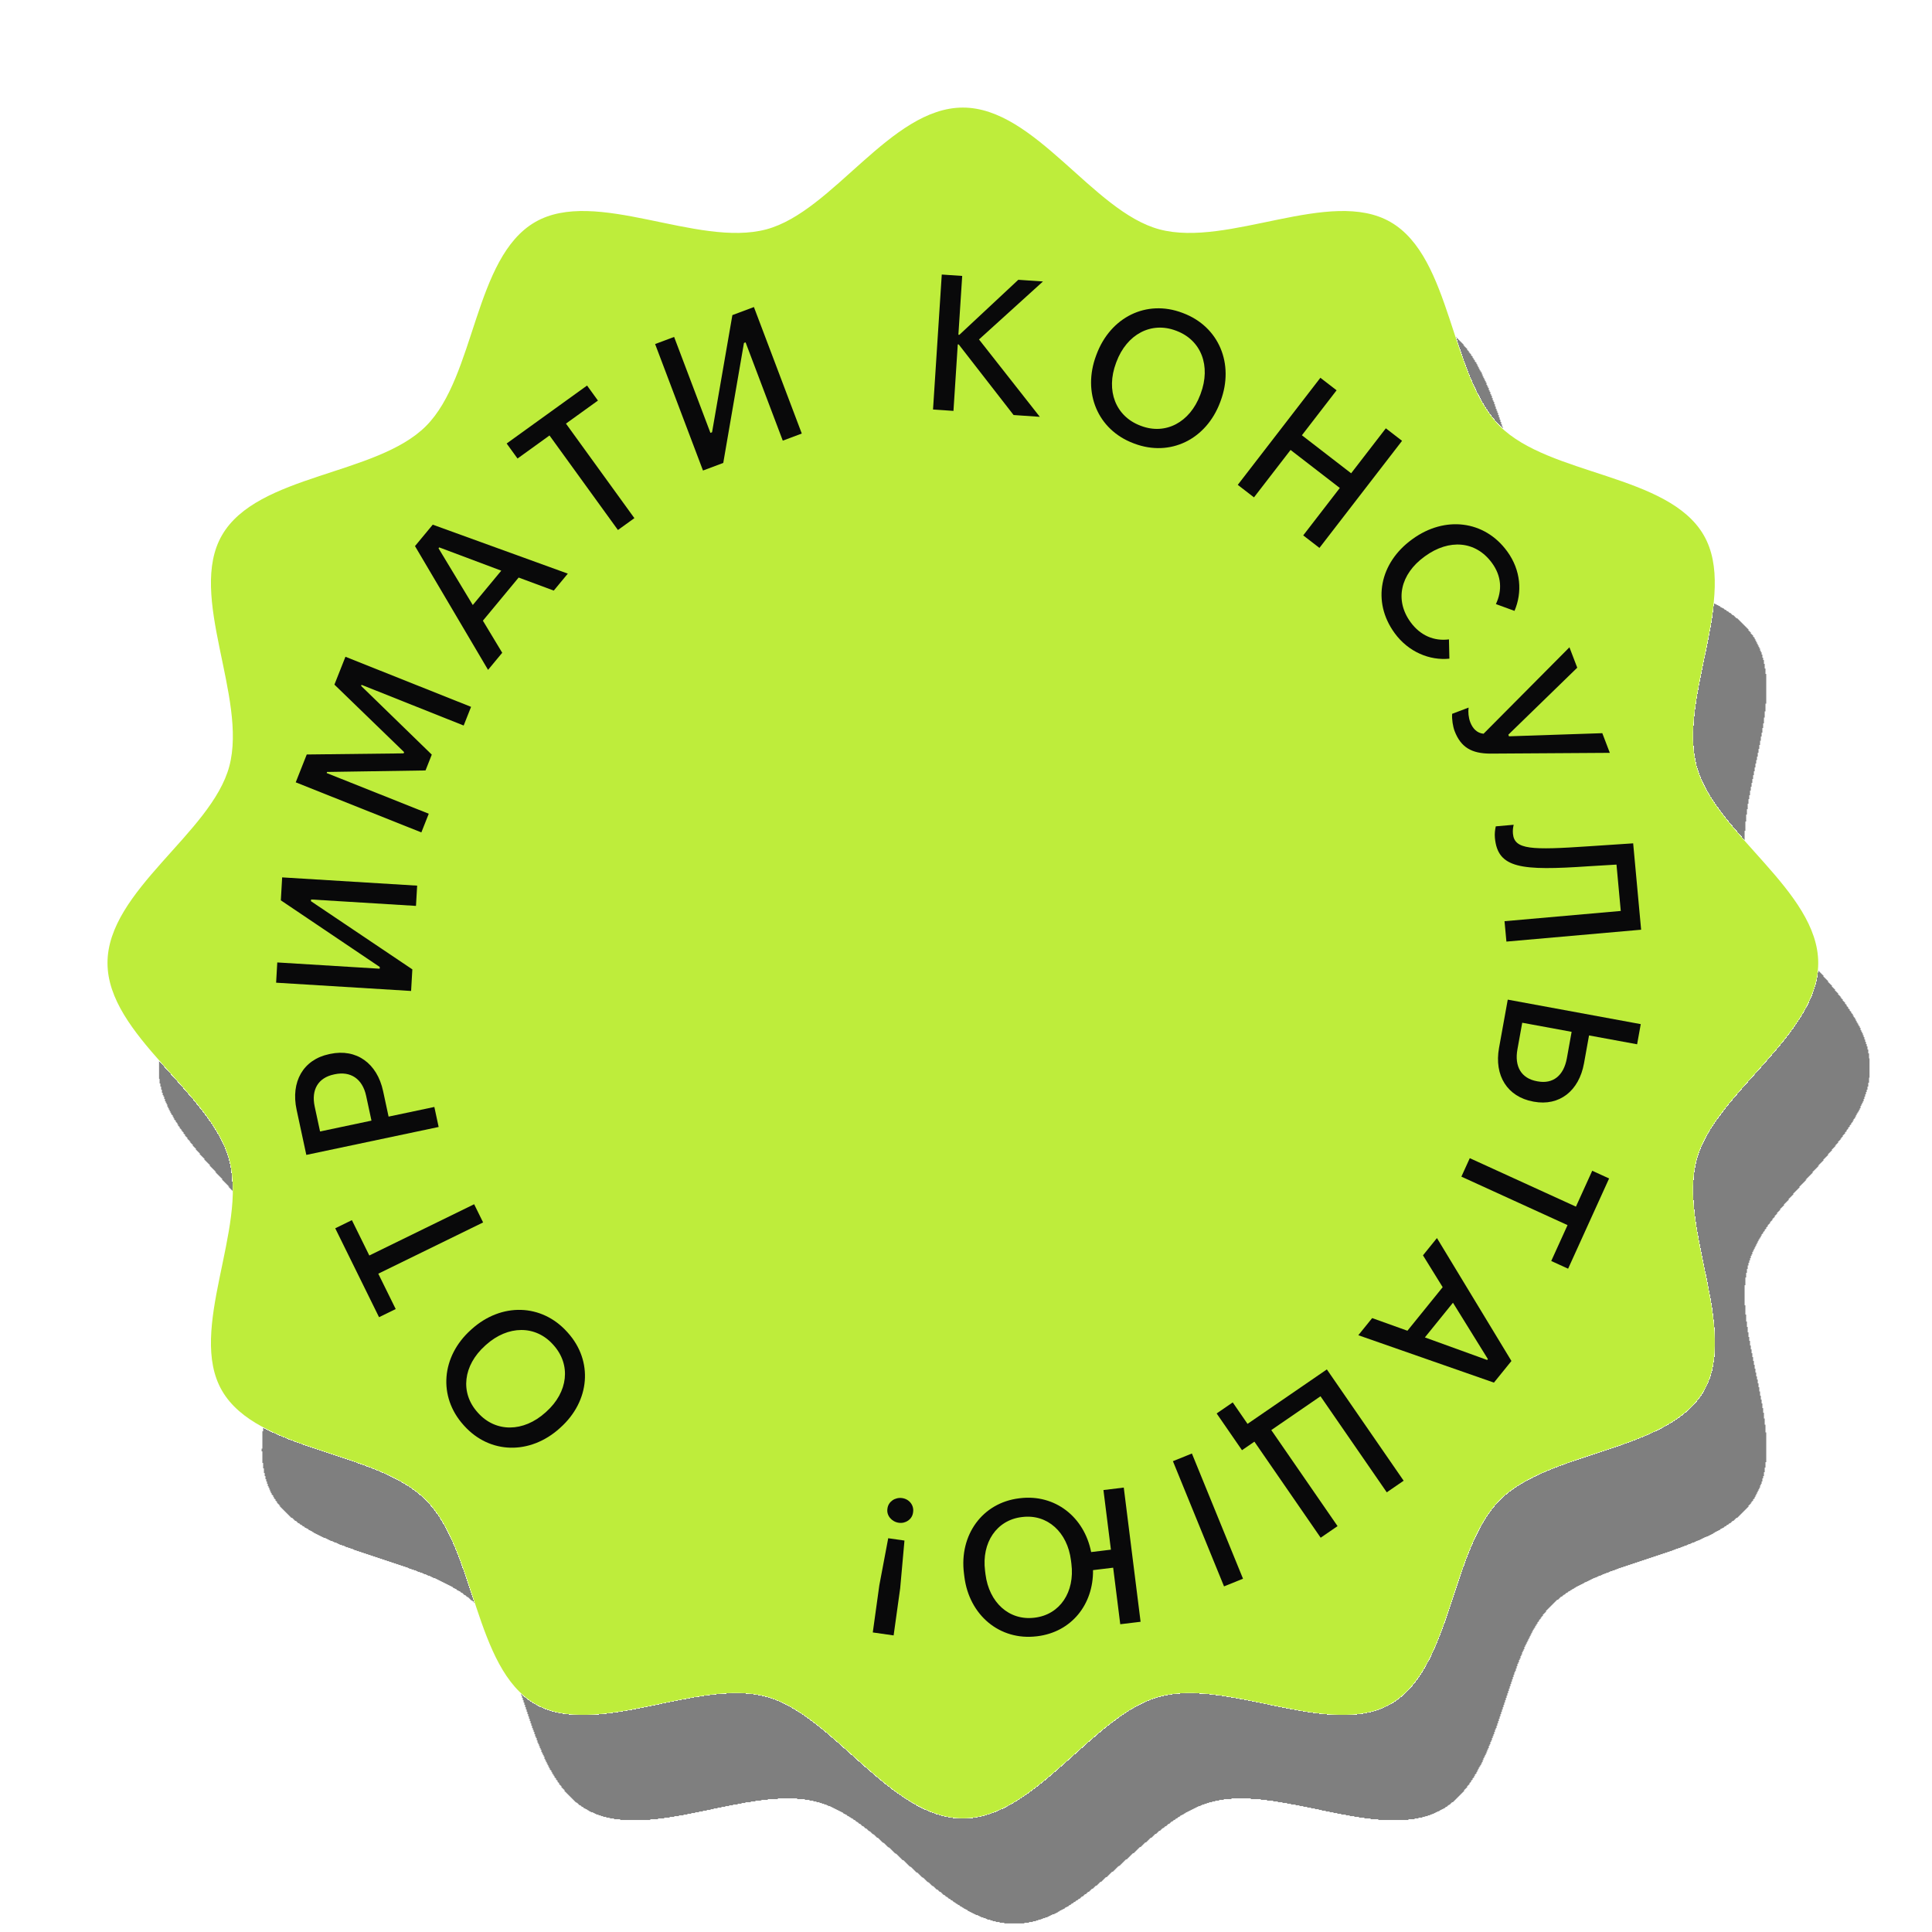
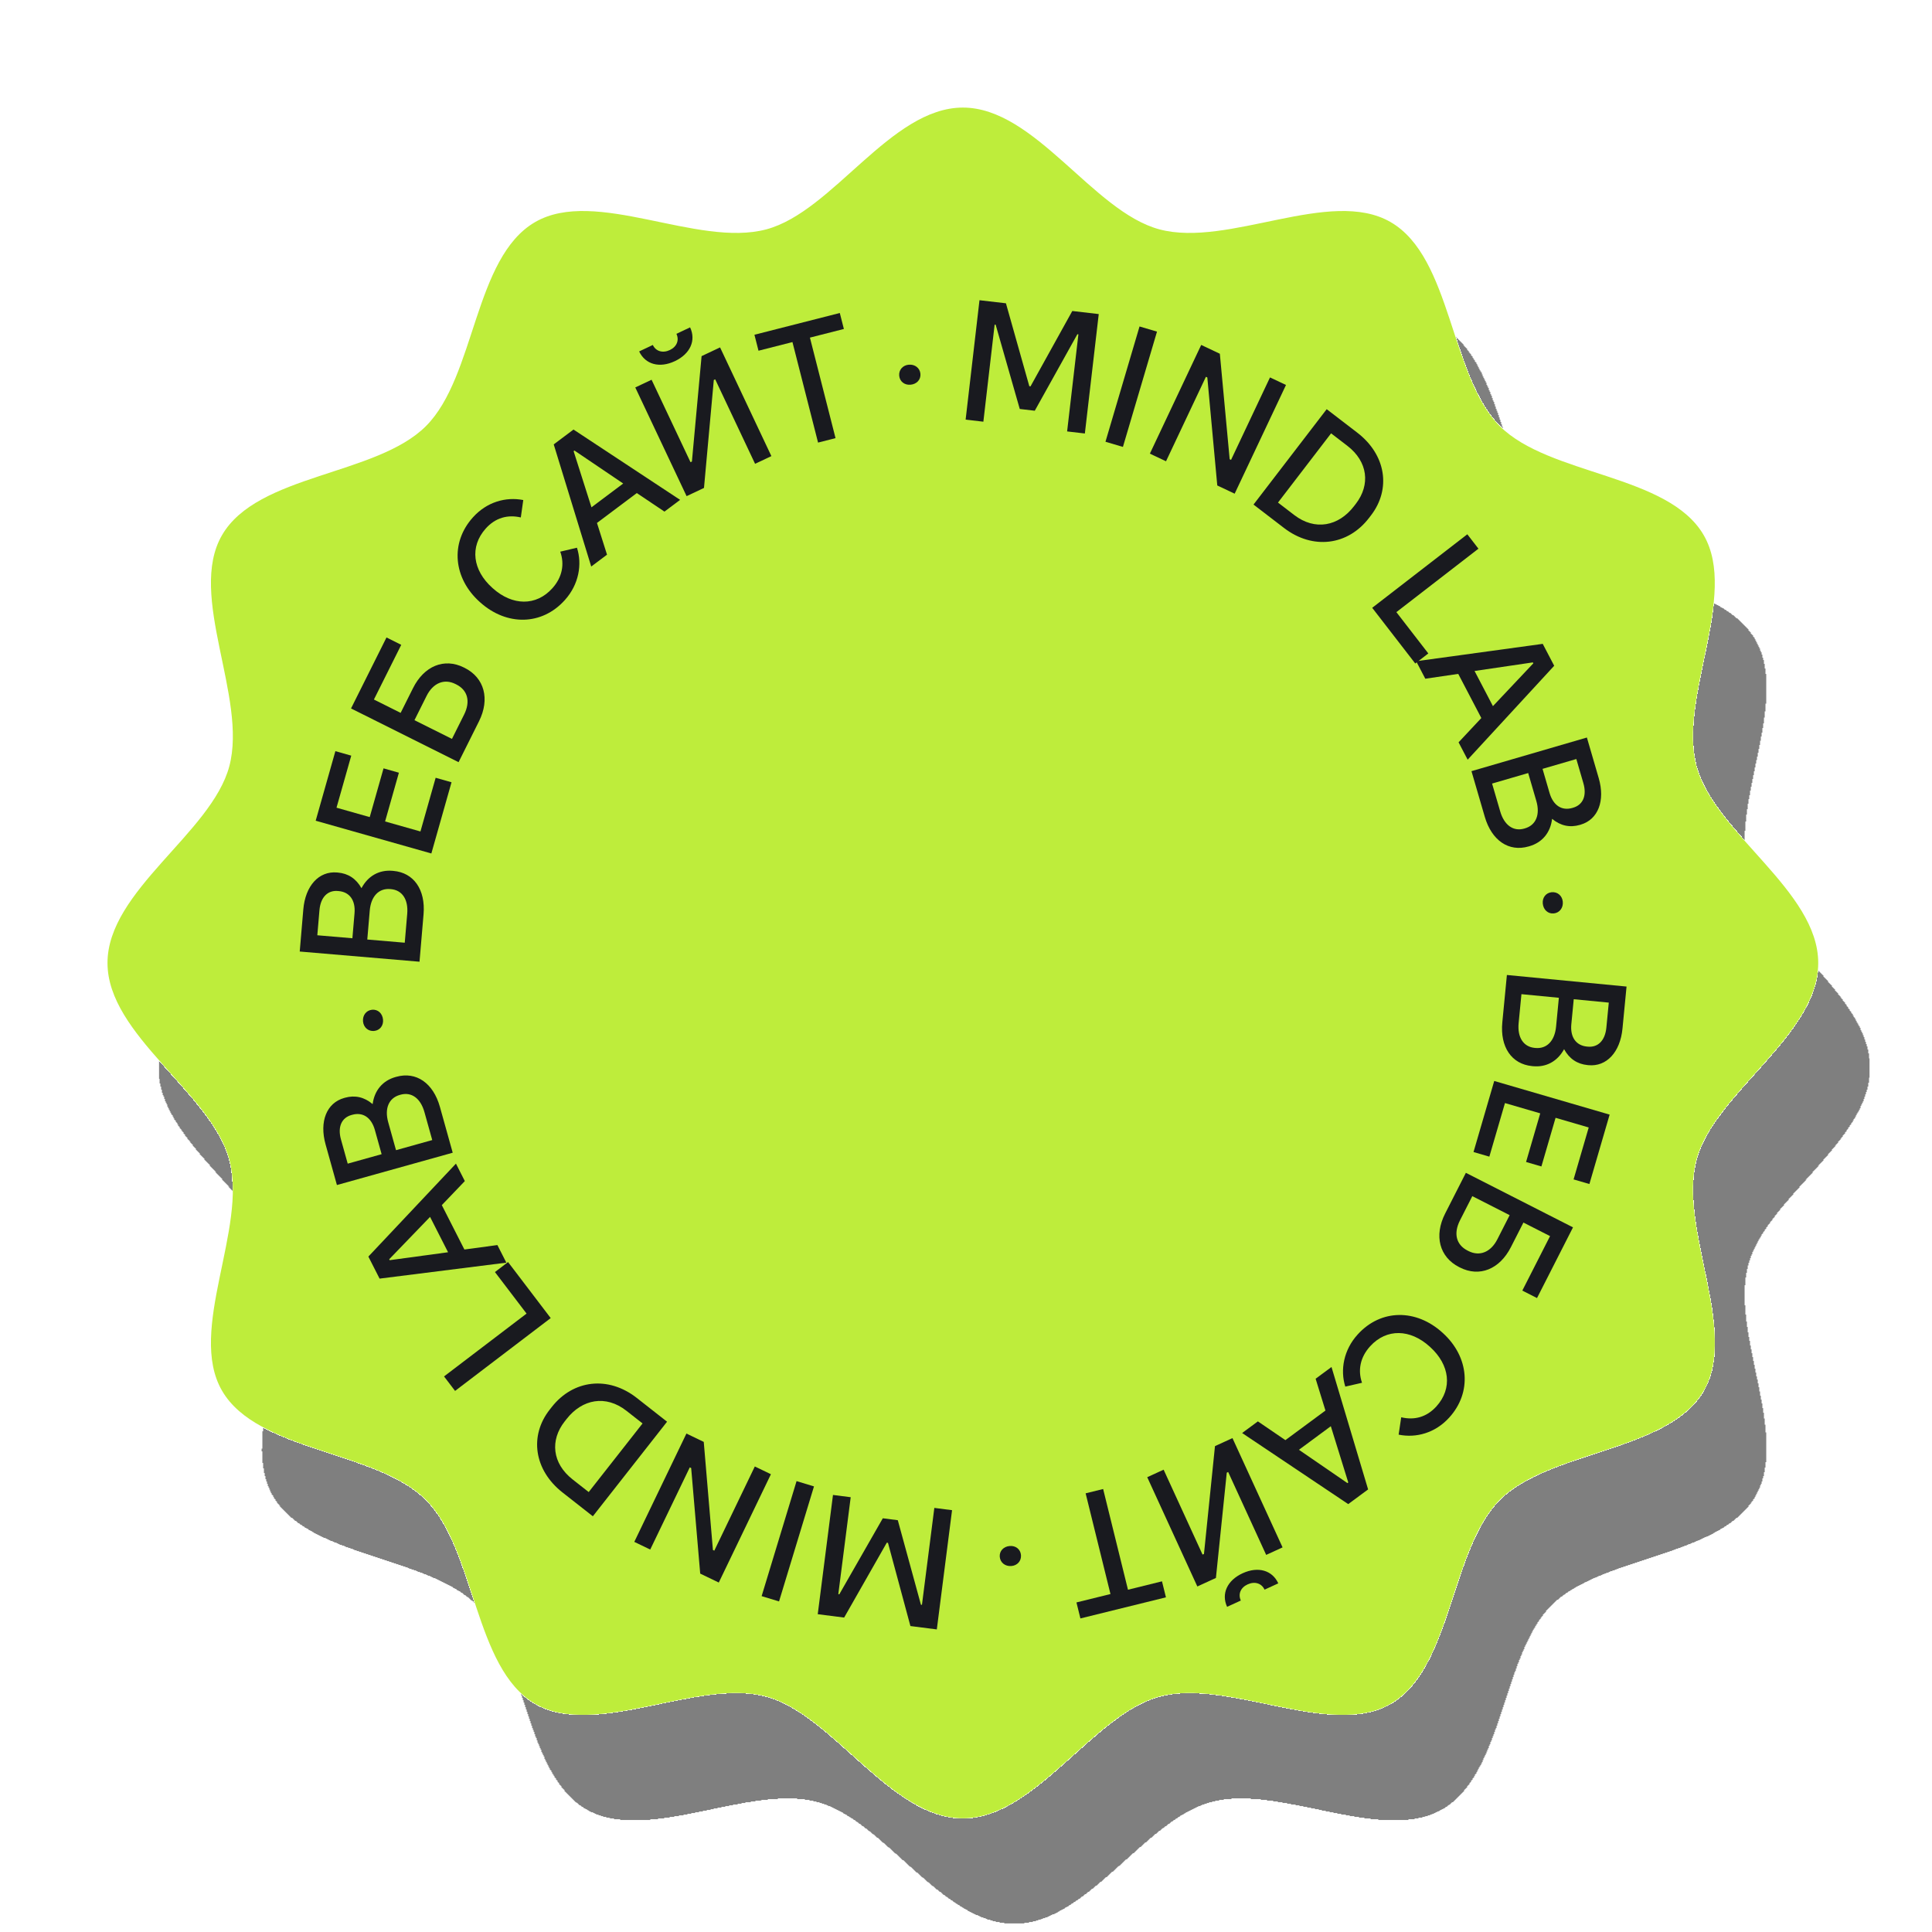
<svg xmlns="http://www.w3.org/2000/svg" width="180" height="180" viewBox="0 0 180 180" fill="none">
  <g filter="url(#filter0_d_1118_24415)">
    <path d="M169.4 89.714C169.4 96.449 159.715 101.82 158.054 108.026C156.336 114.453 161.988 123.938 158.733 129.565C155.431 135.273 144.353 135.099 139.728 139.732C135.102 144.364 135.269 155.435 129.56 158.737C123.933 161.992 114.449 156.341 108.021 158.058C101.811 159.719 96.439 169.404 89.708 169.404C82.977 169.404 77.601 159.719 71.395 158.058C64.968 156.341 55.483 161.992 49.856 158.737C44.148 155.435 44.321 144.358 39.689 139.732C35.056 135.106 23.986 135.273 20.684 129.565C17.428 123.938 23.081 114.453 21.362 108.026C19.703 101.816 10.016 96.445 10.016 89.714C10.016 82.983 19.703 77.607 21.362 71.401C23.081 64.974 17.428 55.489 20.684 49.862C23.986 44.154 35.063 44.328 39.689 39.695C44.315 35.063 44.148 23.992 49.856 20.691C55.483 17.435 64.968 23.087 71.395 21.369C77.605 19.71 82.978 10.023 89.708 10.023C96.438 10.023 101.815 19.71 108.021 21.369C114.449 23.087 123.933 17.435 129.56 20.691C135.269 23.994 135.095 35.069 139.728 39.697C144.36 44.324 155.431 44.154 158.733 49.862C161.988 55.489 156.336 64.974 158.054 71.401C159.715 77.607 169.4 82.98 169.4 89.714Z" fill="#BEED3B" />
  </g>
-   <path d="M52.215 133.004L52.135 133.077C49.377 135.554 45.631 135.483 43.246 132.835L43.186 132.768C40.801 130.119 41.114 126.378 43.873 123.9L43.953 123.828C46.712 121.35 50.456 121.447 52.841 124.095L52.901 124.162C55.286 126.811 54.961 130.539 52.215 133.004ZM50.891 131.533C52.94 129.693 53.215 127.147 51.565 125.314L51.517 125.261C49.891 123.455 47.327 123.459 45.278 125.299L45.198 125.372C43.149 127.212 42.848 129.756 44.498 131.589L44.546 131.643C46.184 133.462 48.761 133.446 50.81 131.605L50.891 131.533Z" fill="#09090A" />
-   <path d="M45.01 113.891L35.244 118.667L36.867 121.961L35.315 122.72L31.233 114.437L32.785 113.678L34.408 116.972L44.175 112.196L45.01 113.891Z" fill="#09090A" />
-   <path d="M40.868 104.998L28.539 107.6L27.634 103.394C27.074 100.79 28.249 98.721 30.662 98.212L30.768 98.189C33.198 97.676 35.133 99.052 35.693 101.657L36.204 104.032L40.467 103.133L40.868 104.998ZM34.609 104.406L34.113 102.101C33.769 100.499 32.656 99.778 31.194 100.086L31.106 100.105C29.662 100.409 28.978 101.51 29.319 103.094L29.819 105.417L34.609 104.406Z" fill="#09090A" />
-   <path d="M38.301 92.326L25.725 91.555L25.833 89.669L35.373 90.253L35.383 90.092L26.165 83.882L26.288 81.744L38.865 82.514L38.756 84.401L28.983 83.802L28.973 83.964L38.417 90.314L38.301 92.326Z" fill="#09090A" />
-   <path d="M39.257 77.554L27.552 72.888L28.579 70.294L37.603 70.19L37.65 70.073L31.157 63.784L32.184 61.19L43.888 65.856L43.199 67.596L33.685 63.804L33.645 63.904L40.228 70.307L39.645 71.78L30.471 71.921L30.432 72.021L39.946 75.814L39.257 77.554Z" fill="#09090A" />
-   <path d="M45.471 62.41L38.664 50.878L40.318 48.882L52.902 53.444L51.593 55.024L48.321 53.809L44.99 57.828L46.791 60.817L45.471 62.41ZM44.048 56.369L46.702 53.168L40.925 50.999L40.856 51.082L44.048 56.369Z" fill="#09090A" />
-   <path d="M57.571 49.379L51.196 40.572L48.217 42.72L47.204 41.32L54.695 35.92L55.708 37.32L52.729 39.467L59.104 48.274L57.571 49.379Z" fill="#09090A" />
-   <path d="M65.496 43.838L61.036 32.054L62.806 31.391L66.189 40.33L66.341 40.273L68.234 29.358L70.24 28.607L74.7 40.392L72.93 41.054L69.464 31.896L69.312 31.953L67.384 43.131L65.496 43.838Z" fill="#09090A" />
-   <path d="M86.928 38.152L87.742 25.578L89.646 25.709L89.291 31.187L89.381 31.194L94.872 26.067L97.17 26.225L91.211 31.626L96.877 38.835L94.434 38.667L89.323 32.092L89.233 32.086L88.832 38.282L86.928 38.152Z" fill="#09090A" />
-   <path d="M102.124 33.12L102.162 33.019C103.462 29.546 106.812 27.885 110.147 29.142L110.231 29.174C113.566 30.431 115.016 33.902 113.716 37.375L113.679 37.476C112.379 40.949 109.018 42.586 105.683 41.329L105.599 41.297C102.264 40.04 100.831 36.576 102.124 33.12ZM103.977 33.819C103.012 36.398 103.943 38.788 106.251 39.658L106.318 39.683C108.592 40.541 110.861 39.357 111.826 36.778L111.864 36.676C112.829 34.097 111.921 31.696 109.613 30.826L109.546 30.801C107.255 29.937 104.98 31.138 104.015 33.717L103.977 33.819Z" fill="#09090A" />
-   <path d="M115.32 45.173L123.017 35.197L124.527 36.363L121.295 40.553L125.883 44.095L129.115 39.905L130.626 41.071L122.929 51.047L121.418 49.881L124.827 45.463L120.239 41.921L116.83 46.339L115.32 45.173Z" fill="#09090A" />
-   <path d="M129.931 58.979C127.798 56.056 128.547 52.442 131.547 50.262L131.605 50.22C134.605 48.04 138.304 48.467 140.415 51.361L140.426 51.375C141.709 53.135 141.836 55.201 141.102 56.914L139.37 56.281C139.972 54.998 139.896 53.673 139.005 52.452C137.488 50.373 135 50.2 132.772 51.819L132.714 51.861C130.486 53.48 129.912 55.9 131.419 57.965C132.331 59.215 133.614 59.752 134.996 59.57L135.036 61.366C133.214 61.555 131.225 60.753 129.941 58.994L129.931 58.979Z" fill="#09090A" />
-   <path d="M135.523 68.111C135.363 67.691 135.253 67.001 135.294 66.505L136.826 65.924C136.769 66.331 136.815 66.853 136.982 67.29C137.201 67.861 137.602 68.306 138.221 68.36L146.221 60.307L146.948 62.207L140.529 68.449L140.587 68.6L149.283 68.309L149.984 70.141L138.871 70.212C137.098 70.21 136.103 69.624 135.523 68.111Z" fill="#09090A" />
-   <path d="M139.277 78.063C139.242 77.686 139.282 77.34 139.358 76.989L141.026 76.842C140.961 77.119 140.93 77.375 140.958 77.68C141.096 79.167 142.672 79.209 148.025 78.846L152.158 78.572L152.9 86.619L140.349 87.726L140.173 85.826L151.003 84.871L150.605 80.552L148.016 80.707C141.711 81.137 139.539 80.913 139.277 78.063Z" fill="#09090A" />
-   <path d="M140.474 93.134L152.865 95.416L152.526 97.293L148.047 96.469L147.577 99.073C147.113 101.641 145.281 103.079 142.908 102.642L142.838 102.629C140.448 102.189 139.194 100.219 139.661 97.633L140.474 93.134ZM141.823 95.286L141.375 97.766C141.084 99.377 141.746 100.47 143.18 100.734L143.268 100.75C144.685 101.011 145.686 100.225 145.981 98.596L146.425 96.133L141.823 95.286Z" fill="#09090A" />
-   <path d="M136.936 107.904L146.826 112.42L148.344 109.077L149.916 109.794L146.097 118.202L144.525 117.484L146.044 114.141L136.154 109.625L136.936 107.904Z" fill="#09090A" />
-   <path d="M133.877 115.347L140.817 126.8L139.186 128.815L126.551 124.4L127.841 122.804L131.127 123.982L134.411 119.924L132.575 116.956L133.877 115.347ZM135.369 121.372L132.753 124.604L138.555 126.706L138.623 126.622L135.369 121.372Z" fill="#09090A" />
-   <path d="M114.851 130.659L116.23 132.659L123.62 127.585L130.775 137.956L129.202 139.036L123.028 130.087L118.443 133.236L124.617 142.185L123.044 143.265L116.87 134.316L115.713 135.111L113.352 131.688L114.851 130.659Z" fill="#09090A" />
-   <path d="M111.047 135.42L115.809 147.085L114.04 147.8L109.278 136.135L111.047 135.42Z" fill="#09090A" />
-   <path d="M95.027 139.585C98.297 139.189 101.014 141.326 101.66 144.602L103.501 144.379L102.805 138.824L104.699 138.594L106.266 151.097L104.372 151.326L103.711 146.057L101.835 146.285C101.874 149.489 99.82 152.059 96.639 152.445L96.585 152.451C93.136 152.869 90.297 150.476 89.849 146.904L89.809 146.582C89.361 143.01 91.525 140.01 94.956 139.594L95.027 139.585ZM99.82 145.695L99.78 145.374C99.451 142.748 97.588 141.052 95.247 141.336L95.193 141.342C92.852 141.626 91.445 143.718 91.775 146.344L91.815 146.665C92.144 149.291 94.009 151.005 96.368 150.719L96.404 150.715C98.763 150.429 100.149 148.32 99.82 145.695Z" fill="#09090A" />
-   <path d="M84.267 143.53L83.867 147.982L83.257 152.368L81.315 152.091L81.924 147.705L82.753 143.314L84.267 143.53ZM84.054 139.573C84.713 139.667 85.161 140.24 85.074 140.864L85.064 140.935C84.98 141.541 84.394 141.967 83.734 141.873C83.075 141.778 82.592 141.201 82.676 140.594L82.686 140.523C82.773 139.899 83.395 139.479 84.054 139.573Z" fill="#09090A" />
+   <path d="M140.394 90.837L151.542 91.915L151.163 95.833C150.951 98.031 149.677 99.402 147.989 99.239L147.909 99.231C146.954 99.139 146.213 98.649 145.722 97.75C145.097 98.895 144.046 99.453 142.82 99.334L142.74 99.326C140.829 99.141 139.746 97.542 139.968 95.249L140.394 90.837ZM146.622 93.095L146.397 95.42C146.278 96.646 146.848 97.409 147.851 97.506L147.931 97.513C148.854 97.603 149.542 96.978 149.662 95.736L149.887 93.411L146.622 93.095ZM141.749 92.624L141.488 95.315C141.359 96.653 141.933 97.528 142.984 97.63L143.048 97.636C144.115 97.739 144.848 96.974 144.976 95.652L145.236 92.961L141.749 92.624Z" fill="#191A1F" />
+   <path d="M139.214 100.712L149.966 103.846L148.081 110.313L146.607 109.883L148.017 105.044L144.929 104.144L143.609 108.676L142.18 108.259L143.501 103.728L140.214 102.77L138.759 107.762L137.284 107.332L139.214 100.712Z" fill="#191A1F" />
+   <path d="M136.572 109.269L146.553 114.35L143.2 120.938L141.831 120.241L144.415 115.165L141.934 113.902L140.765 116.197C139.72 118.251 137.84 119.017 136.015 118.088L135.943 118.052C134.104 117.116 133.589 115.13 134.641 113.062L136.572 109.269ZM137.171 111.442L136.025 113.695C135.4 114.921 135.672 115.975 136.727 116.512L136.813 116.556C137.854 117.085 138.894 116.663 139.504 115.466L140.651 113.213L137.171 111.442Z" fill="#191A1F" />
+   <path d="M126.502 124.318C128.666 121.939 131.95 121.942 134.389 124.16L134.436 124.203C136.874 126.421 137.166 129.715 135.023 132.07L135.012 132.082C133.709 133.514 131.931 133.994 130.307 133.663L130.548 132.044C131.774 132.337 132.915 132.034 133.819 131.04C135.359 129.347 135.062 127.153 133.252 125.505L133.204 125.462C131.393 123.815 129.182 123.749 127.653 125.43C126.727 126.448 126.49 127.66 126.896 128.83L125.339 129.187C124.846 127.635 125.188 125.762 126.491 124.33L126.502 124.318Z" fill="#191A1F" />
+   <path d="M124.053 127.36L127.464 138.765L125.611 140.134L115.726 133.511L117.194 132.427L119.757 134.174L123.489 131.417L122.573 128.453L124.053 127.36ZM123.99 132.877L121.018 135.073L125.539 138.178L125.616 138.121L123.99 132.877Z" fill="#191A1F" />
+   <path d="M119.095 147.517L117.815 148.104C117.542 147.508 116.904 147.308 116.235 147.614C115.581 147.915 115.331 148.522 115.605 149.118L114.325 149.705C113.765 148.483 114.336 147.235 115.776 146.575C117.216 145.915 118.535 146.296 119.095 147.517ZM114.826 133.985L119.494 144.166L117.967 144.866L114.426 137.144L114.295 137.204L113.284 147.014L111.554 147.808L106.885 137.627L108.412 136.927L112.04 144.838L112.171 144.778L113.197 134.732L114.826 133.985Z" fill="#191A1F" />
+   <path d="M102.777 138.728L105.091 148.111L108.26 147.329L108.628 148.82L100.659 150.786L100.291 149.295L103.46 148.513L101.146 139.13L102.777 138.728Z" fill="#191A1F" />
+   <path d="M94.075 144.037C94.633 143.992 95.078 144.341 95.122 144.883C95.166 145.426 94.784 145.858 94.226 145.903C93.652 145.95 93.189 145.586 93.145 145.044C93.101 144.502 93.5 144.084 94.075 144.037Z" fill="#191A1F" />
+   <path d="M88.701 140.7L87.281 151.809L84.821 151.495L82.731 143.743L82.62 143.729L78.647 150.705L76.187 150.391L77.607 139.281L79.258 139.492L78.103 148.523L78.198 148.535L82.249 141.455L83.646 141.634L85.801 149.507L85.896 149.519L87.05 140.488L88.701 140.7Z" fill="#191A1F" />
+   <path d="M75.837 138.485L72.581 149.201L70.959 148.708L74.214 137.992L75.837 138.485Z" fill="#191A1F" />
+   <path d="M71.824 137.35L66.967 147.442L65.237 146.609L64.395 136.775L64.265 136.712L60.58 144.368L59.096 143.653L63.953 133.561L65.567 134.338L66.421 144.409L66.55 144.471L70.325 136.628L71.824 137.35Z" fill="#191A1F" />
+   <path d="M62.149 132.457L55.234 141.268L52.415 139.055C49.746 136.961 49.304 133.767 51.211 131.337L51.408 131.086C53.394 128.556 56.661 128.15 59.329 130.244L62.149 132.457ZM59.866 132.618L58.368 131.443C56.443 129.931 54.248 130.344 52.786 132.207L52.608 132.434C51.235 134.183 51.437 136.335 53.351 137.837L54.848 139.012L59.866 132.618Z" fill="#191A1F" />
+   <path d="M51.308 122.803L42.398 129.588L41.37 128.238L49.059 122.384L46.112 118.514L47.334 117.583L51.308 122.803Z" fill="#191A1F" />
+   <path d="M47.176 117.639L35.365 119.126L34.32 117.072L42.48 108.413L43.307 110.038L41.163 112.279L43.267 116.414L46.341 115.999L47.176 117.639ZM41.745 116.669L40.068 113.375L36.261 117.323L36.305 117.409L41.745 116.669Z" fill="#191A1F" />
+   <path d="M42.178 107.396L31.39 110.407L30.332 106.616C29.738 104.489 30.433 102.751 32.066 102.295L32.143 102.273C33.068 102.015 33.935 102.205 34.718 102.867C34.888 101.573 35.667 100.675 36.854 100.343L36.931 100.322C38.78 99.806 40.367 100.908 40.986 103.127L42.178 107.396ZM35.555 107.533L34.927 105.283C34.596 104.097 33.79 103.591 32.819 103.862L32.742 103.883C31.848 104.133 31.432 104.963 31.768 106.165L32.396 108.415L35.555 107.533ZM40.271 106.217L39.544 103.613C39.182 102.318 38.331 101.708 37.314 101.992L37.252 102.01C36.22 102.298 35.812 103.276 36.169 104.555L36.896 107.159L40.271 106.217Z" fill="#191A1F" />
+   <path d="M35.686 94.993C35.738 95.551 35.394 96.001 34.852 96.051C34.31 96.101 33.874 95.724 33.822 95.166C33.769 94.593 34.127 94.126 34.669 94.076C35.21 94.025 35.633 94.42 35.686 94.993Z" fill="#191A1F" />
+   <path d="M39.085 89.601L27.925 88.652L28.259 84.73C28.446 82.53 29.704 81.143 31.394 81.287L31.474 81.294C32.43 81.375 33.176 81.856 33.678 82.75C34.29 81.598 35.334 81.028 36.562 81.132L36.642 81.139C38.555 81.302 39.656 82.889 39.461 85.185L39.085 89.601ZM32.832 87.415L33.03 85.087C33.134 83.86 32.556 83.104 31.552 83.019L31.472 83.012C30.547 82.933 29.867 83.566 29.762 84.809L29.564 87.137L32.832 87.415ZM37.71 87.83L37.94 85.136C38.053 83.796 37.469 82.928 36.417 82.838L36.353 82.833C35.285 82.742 34.561 83.515 34.448 84.839L34.219 87.533L37.71 87.83Z" fill="#191A1F" />
+   <path d="M40.188 79.516L29.412 76.464L31.247 69.983L32.725 70.402L31.352 75.251L34.446 76.127L35.733 71.586L37.164 71.992L35.878 76.533L39.172 77.466L40.589 72.463L42.067 72.882L40.188 79.516Z" fill="#191A1F" />
+   <path d="M42.724 71.01L32.705 66.004L36.009 59.391L37.383 60.078L34.837 65.173L37.327 66.417L38.479 64.113C39.508 62.052 41.383 61.272 43.215 62.187L43.287 62.223C45.133 63.145 45.663 65.127 44.626 67.203L42.724 71.01ZM42.108 68.842L43.238 66.581C43.853 65.35 43.573 64.298 42.514 63.769L42.428 63.726C41.383 63.204 40.346 63.633 39.745 64.835L38.615 67.097L42.108 68.842Z" fill="#191A1F" />
+   <path d="M52.626 55.906C50.479 58.3 47.194 58.321 44.74 56.121L44.692 56.078C42.238 53.878 41.923 50.586 44.048 48.216L44.059 48.204C45.351 46.762 47.126 46.269 48.752 46.588L48.523 48.209C47.295 47.925 46.157 48.237 45.259 49.237C43.732 50.941 44.044 53.133 45.867 54.767L45.915 54.81C47.737 56.444 49.95 56.493 51.466 54.802C52.385 53.777 52.613 52.564 52.198 51.397L53.753 51.029C54.257 52.576 53.929 54.452 52.636 55.894L52.626 55.906Z" fill="#191A1F" />
+   <path d="M55.083 52.782L51.589 41.403L53.432 40.02L63.365 46.571L61.906 47.665L59.33 45.937L55.618 48.721L56.555 51.678L55.083 52.782ZM55.106 47.265L58.062 45.048L53.519 41.976L53.442 42.033L55.106 47.265Z" fill="#191A1F" />
+   <path d="M59.549 32.741L60.822 32.14C61.102 32.733 61.742 32.926 62.407 32.612C63.058 32.305 63.301 31.695 63.021 31.102L64.294 30.5C64.868 31.716 64.31 32.97 62.878 33.646C61.446 34.323 60.123 33.956 59.549 32.741ZM63.969 46.225L59.187 36.097L60.706 35.38L64.334 43.062L64.464 43.001L65.365 33.18L67.087 32.367L71.868 42.495L70.349 43.212L66.633 35.341L66.503 35.403L65.589 45.46L63.969 46.225Z" fill="#191A1F" />
+   <path d="M76.217 41.235L73.831 31.87L70.668 32.676L70.289 31.188L78.243 29.161L78.622 30.65L75.459 31.455L77.845 40.82L76.217 41.235Z" fill="#191A1F" />
+   <path d="M84.832 35.843C84.274 35.892 83.826 35.547 83.777 35.005C83.729 34.463 84.108 34.028 84.666 33.978C85.24 33.927 85.705 34.287 85.754 34.829C85.802 35.371 85.405 35.792 84.832 35.843Z" fill="#191A1F" />
+   <path d="M89.965 39.096L91.257 27.971L93.721 28.257L95.9 35.984L96.011 35.997L99.903 28.975L102.367 29.262L101.074 40.387L99.421 40.195L100.472 31.151L100.376 31.14L96.408 38.266L95.009 38.104L92.764 30.256L92.668 30.245L91.618 39.288L89.965 39.096Z" fill="#191A1F" />
+   <path d="M102.994 41.157L106.168 30.416L107.795 30.897L104.62 41.638L102.994 41.157Z" fill="#191A1F" />
+   <path d="M107.131 42.265L111.913 32.137L113.65 32.957L114.565 42.785L114.695 42.846L118.323 35.163L119.813 35.867L115.031 45.995L113.411 45.23L112.483 35.166L112.352 35.105L108.636 42.975L107.131 42.265Z" fill="#191A1F" />
+   <path d="M116.787 47.009L123.605 38.123L126.448 40.305C129.139 42.37 129.616 45.559 127.737 48.009L127.542 48.263C125.584 50.814 122.322 51.255 119.63 49.191L116.787 47.009ZM119.068 46.823L120.578 47.982C122.52 49.472 124.711 49.035 126.152 47.156L126.328 46.928C127.681 45.163 127.455 43.014 125.526 41.533L124.015 40.374L119.068 46.823Z" fill="#191A1F" />
+   <path d="M127.845 56.628L136.706 49.778L137.743 51.12L130.097 57.031L133.072 60.879L131.857 61.818L127.845 56.628Z" fill="#191A1F" />
+   <path d="M131.94 61.605L143.733 59.986L144.801 62.028L136.738 70.778L135.892 69.161L138.012 66.897L135.862 62.785L132.792 63.235L131.94 61.605ZM137.381 62.514L139.094 65.789L142.857 61.799L142.813 61.714L137.381 62.514Z" fill="#191A1F" />
+   <path d="M137.094 71.847L147.847 68.713L148.948 72.492C149.566 74.611 148.891 76.358 147.263 76.832L147.186 76.855C146.265 77.123 145.396 76.943 144.605 76.29C144.449 77.586 143.681 78.493 142.498 78.838L142.421 78.86C140.578 79.397 138.979 78.313 138.334 76.101L137.094 71.847ZM143.715 71.633L144.368 73.876C144.713 75.059 145.524 75.556 146.492 75.274L146.569 75.251C147.46 74.992 147.867 74.157 147.517 72.958L146.864 70.716L143.715 71.633ZM139.014 73.003L139.771 75.599C140.147 76.89 141.005 77.49 142.019 77.194L142.08 77.176C143.109 76.876 143.506 75.894 143.135 74.619L142.378 72.023L139.014 73.003Z" fill="#191A1F" />
+   <path d="M143.738 84.195C143.68 83.638 144.019 83.184 144.56 83.127C145.101 83.071 145.542 83.443 145.6 84C145.66 84.573 145.307 85.044 144.766 85.101C144.225 85.157 143.798 84.767 143.738 84.195Z" fill="#191A1F" />
  <defs>
    <filter id="filter0_d_1118_24415" x="10.016" y="10.023" width="164.174" height="169.178" filterUnits="userSpaceOnUse" color-interpolation-filters="sRGB">
      <feFlood flood-opacity="0" result="BackgroundImageFix" />
      <feColorMatrix in="SourceAlpha" type="matrix" values="0 0 0 0 0 0 0 0 0 0 0 0 0 0 0 0 0 0 127 0" result="hardAlpha" />
      <feOffset dx="4.789" dy="9.796" />
      <feComposite in2="hardAlpha" operator="out" />
      <feColorMatrix type="matrix" values="0 0 0 0 0 0 0 0 0 0 0 0 0 0 0 0 0 0 0.5 0" />
      <feBlend mode="normal" in2="BackgroundImageFix" result="effect1_dropShadow_1118_24415" />
      <feBlend mode="normal" in="SourceGraphic" in2="effect1_dropShadow_1118_24415" result="shape" />
    </filter>
  </defs>
</svg>
